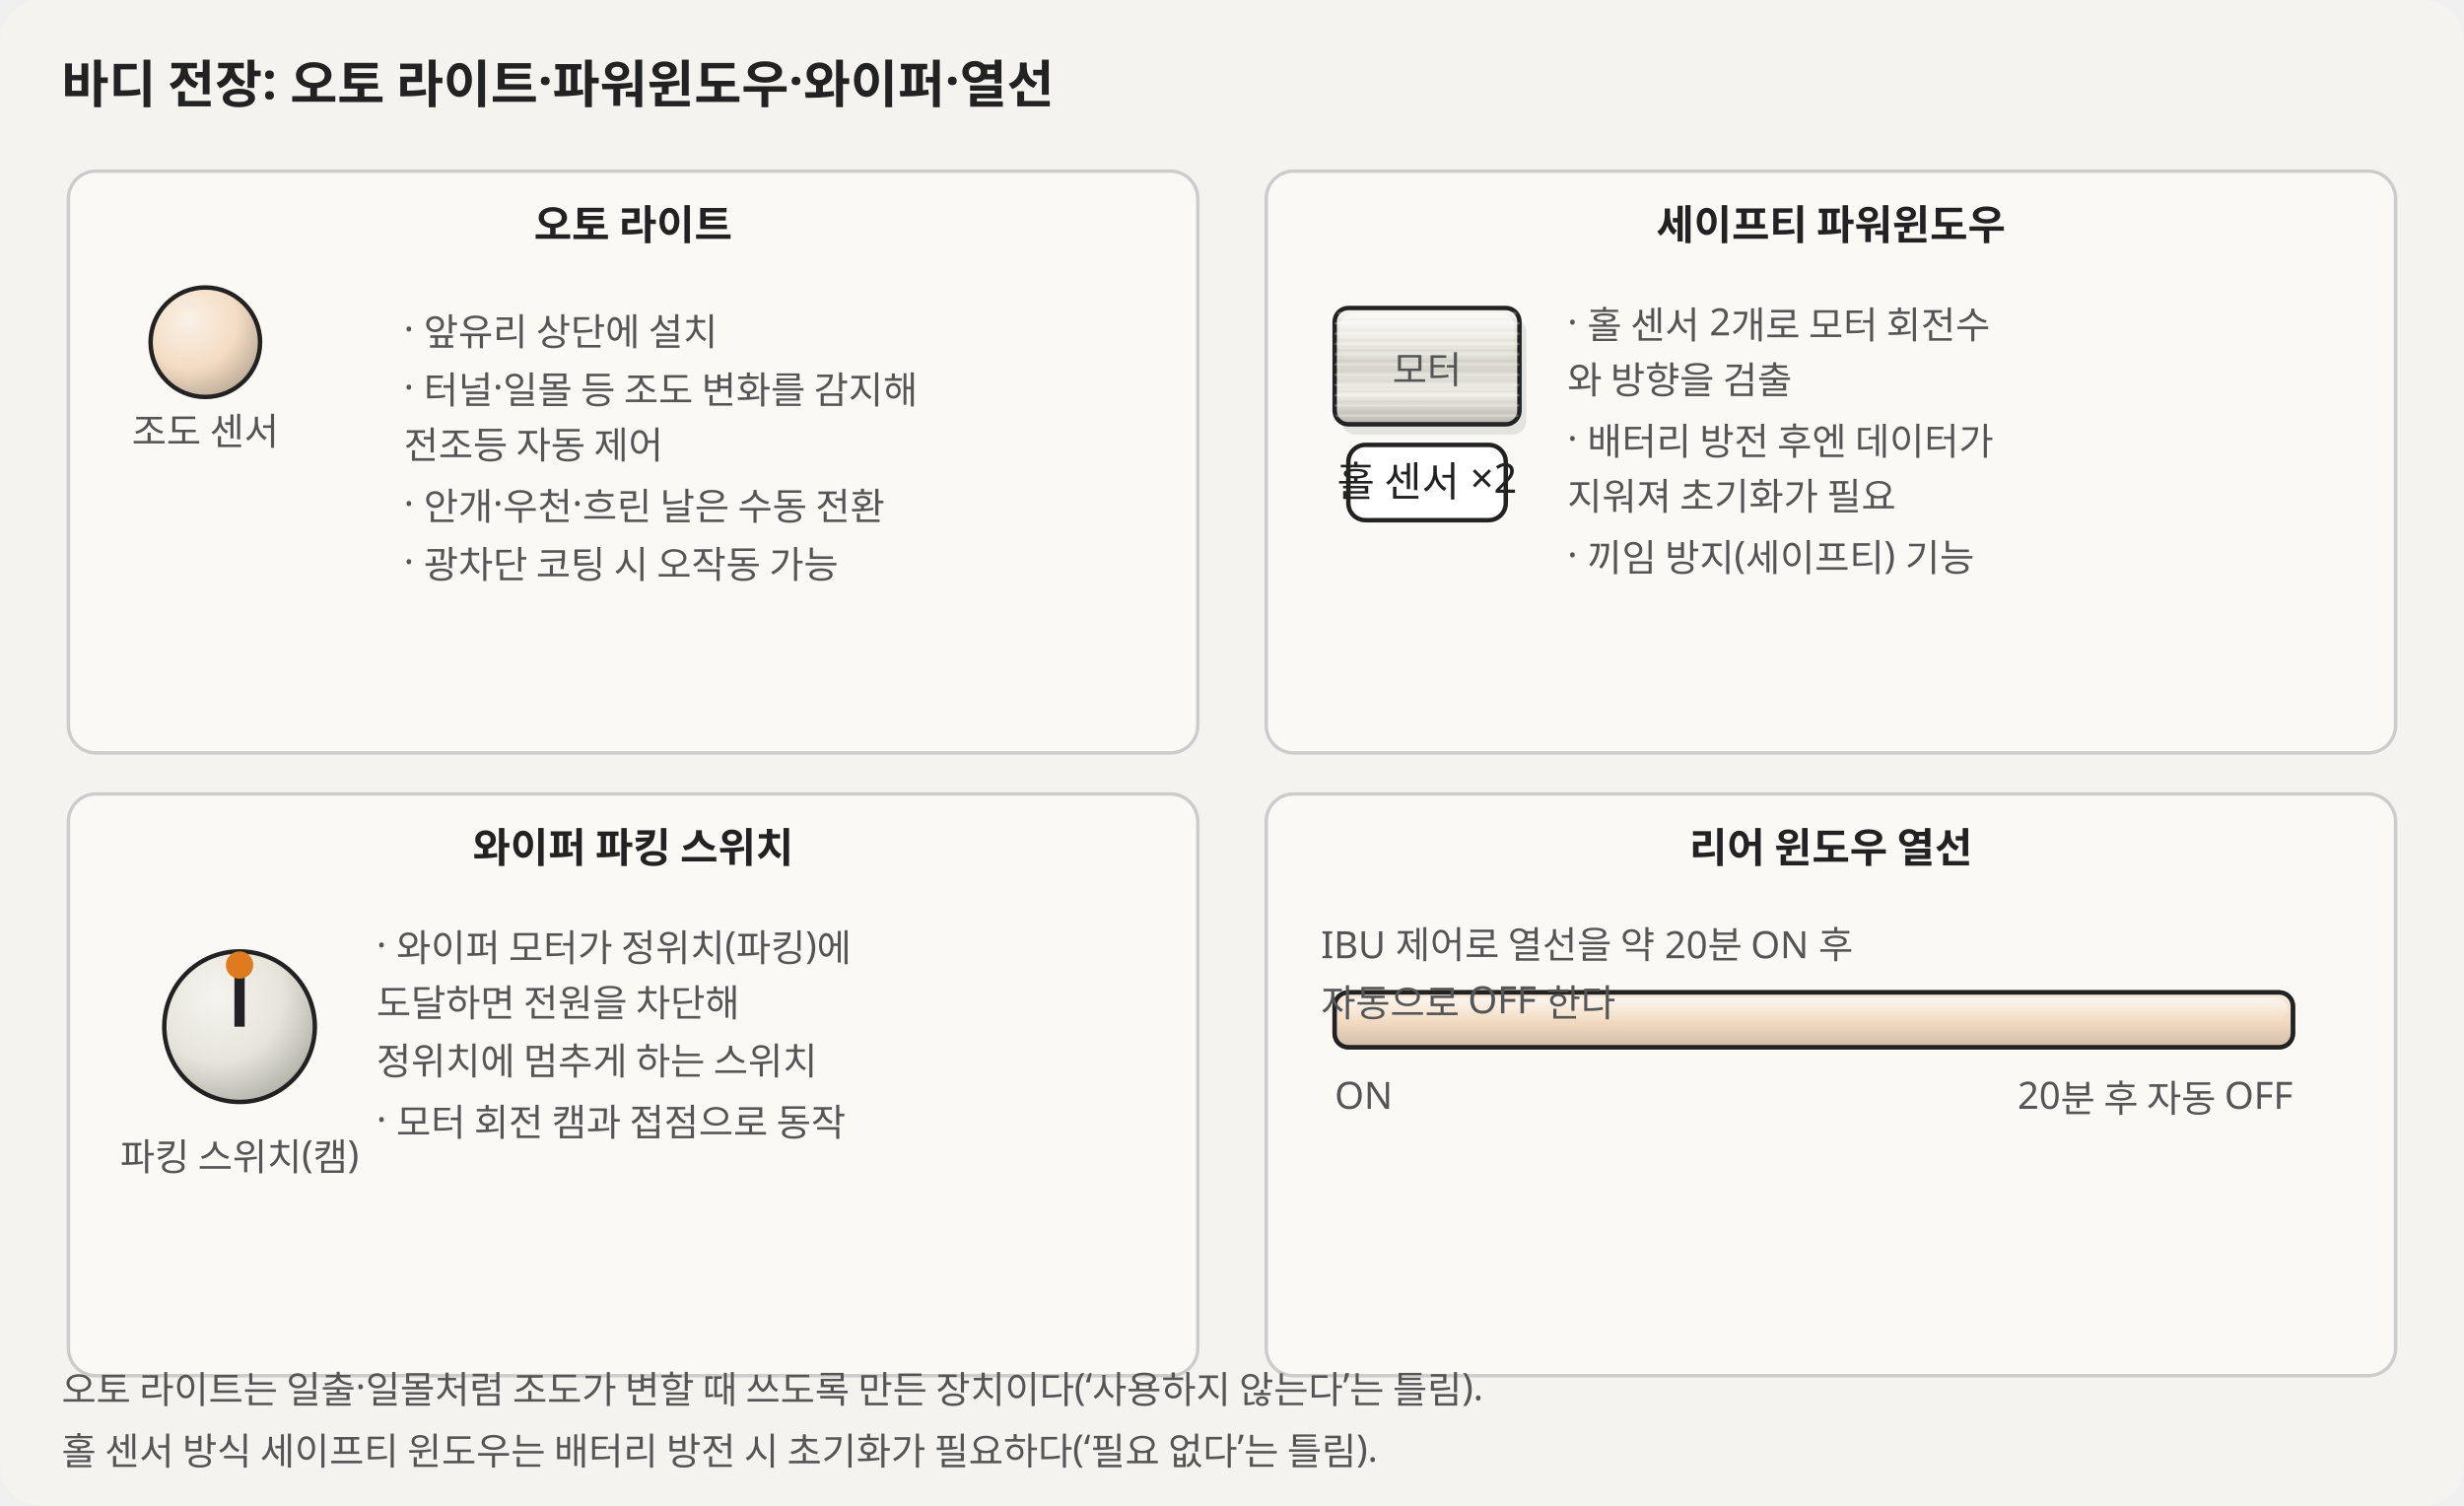
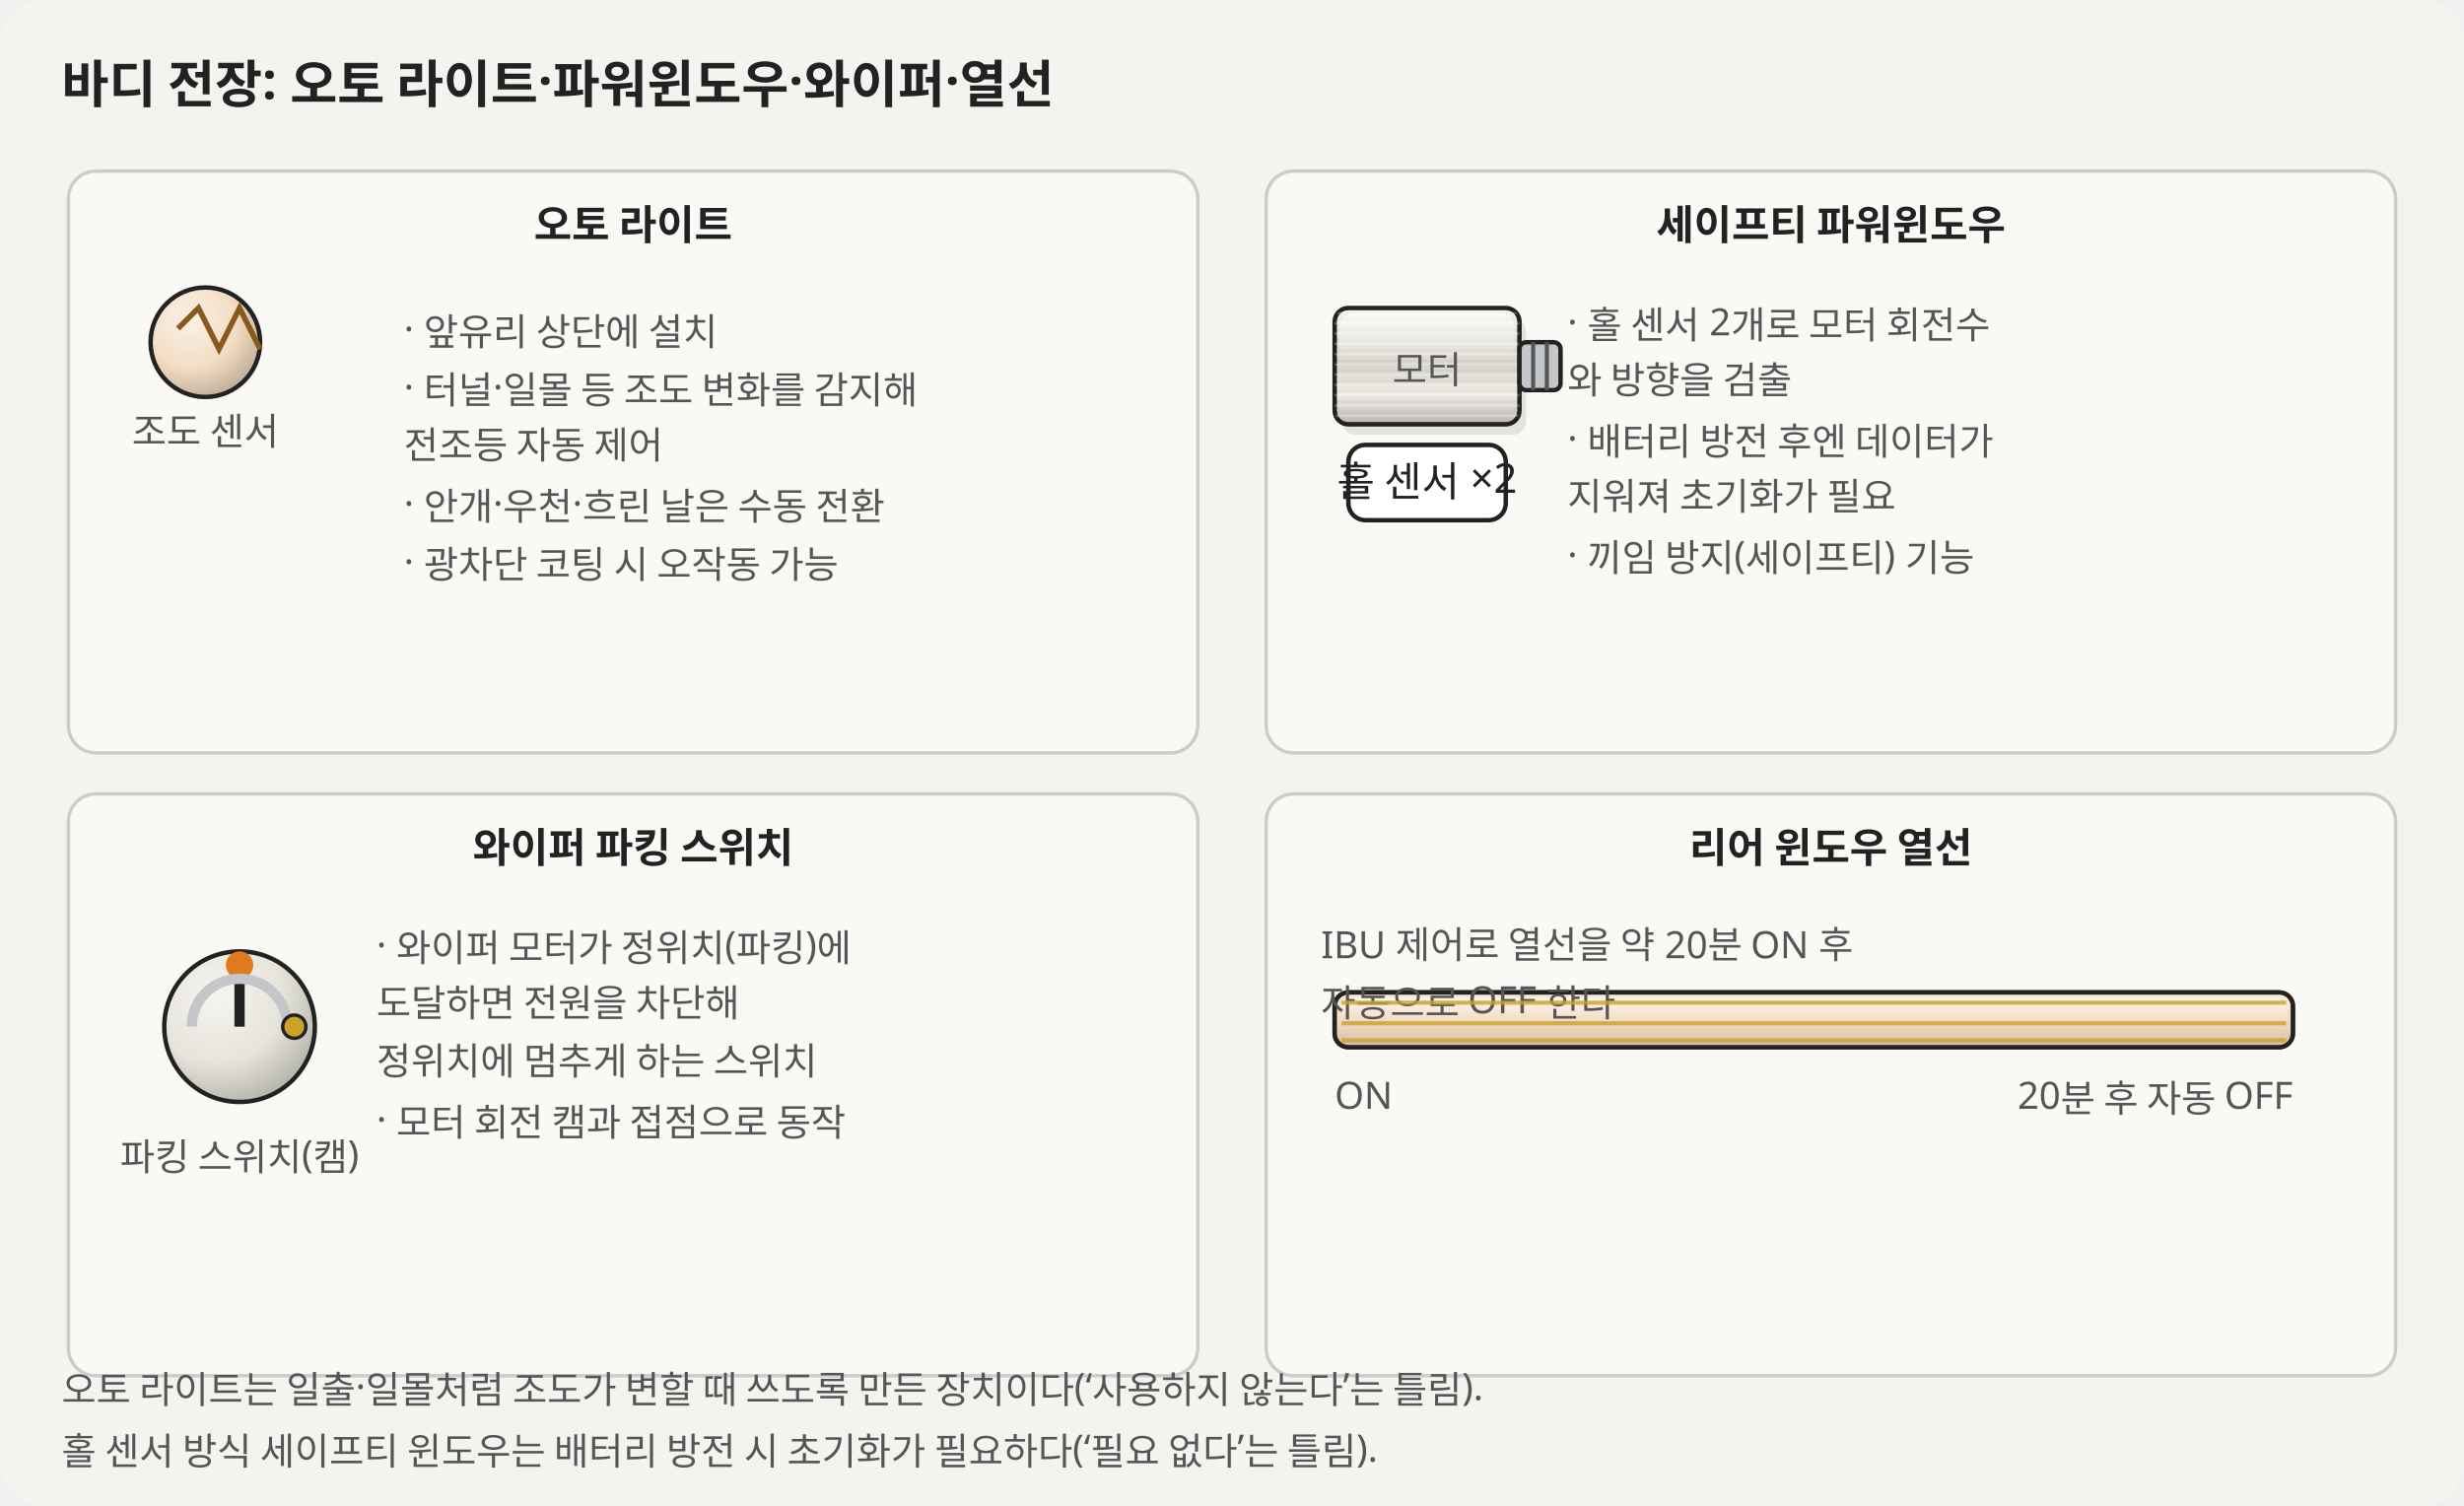
<svg xmlns="http://www.w3.org/2000/svg" viewBox="0 0 720 440" width="720" height="440" role="img" aria-label="오토 라이트, 세이프티 파워윈도우, 와이퍼 파킹 스위치, 리어 열선 타이머">
  <style>
text{font:12px "Apple SD Gothic Neo","Malgun Gothic","Noto Sans KR",sans-serif;fill:#222}
.t{font-size:15px;font-weight:700}.n{font-size:11px;fill:#555}
.l{stroke:#444;stroke-width:.8;fill:none}.d{fill:#444}
.o{stroke:#222;stroke-width:1.3;stroke-linejoin:round}
.k{stroke:#222;stroke-width:1;fill:none}
</style>
  <defs>
    <linearGradient id="mat_gl" x1="0" y1="0" x2="0" y2="1">
      <stop offset="0" stop-color="#fff" stop-opacity=".55" />
      <stop offset="1" stop-color="#fff" stop-opacity="0" />
    </linearGradient>
    <pattern id="mat_br" width="6" height="3" patternUnits="userSpaceOnUse">
      <path d="M0,1.5H6" stroke="#fff" stroke-width=".7" opacity=".5" />
      <path d="M0,.4H6" stroke="#000" stroke-width=".5" opacity=".08" />
    </pattern>
    <linearGradient id="mat_e6e4dam" x1="0" y1="0" x2="0" y2="1">
      <stop offset="0" stop-color="#f4f3ee" />
      <stop offset="0.28" stop-color="#e6e4da" />
      <stop offset="0.5" stop-color="#d6d4cb" />
      <stop offset="0.74" stop-color="#eeece5" />
      <stop offset="1" stop-color="#b8b6ae" />
    </linearGradient>
    <linearGradient id="mat_f3dcc3p" x1="0" y1="0" x2="0" y2="1">
      <stop offset="0" stop-color="#f8ebdc" />
      <stop offset="0.5" stop-color="#f3dcc3" />
      <stop offset="1" stop-color="#d1bda8" />
    </linearGradient>
    <radialGradient id="mat_f3dcc3r" cx=".35" cy=".3" r=".8">
      <stop offset="0" stop-color="#faf1e7" />
      <stop offset=".55" stop-color="#f3dcc3" />
      <stop offset="1" stop-color="#b6a592" />
    </radialGradient>
    <radialGradient id="mat_e6e4dar" cx=".35" cy=".3" r=".8">
      <stop offset="0" stop-color="#f5f4f0" />
      <stop offset=".55" stop-color="#e6e4da" />
      <stop offset="1" stop-color="#acaba3" />
    </radialGradient>
  </defs>
  <defs>
    <marker id="a" viewBox="0 0 8 8" refX="7" refY="4" markerWidth="7" markerHeight="7" orient="auto">
      <path d="M0,0L8,4L0,8Z" fill="#444" />
    </marker>
    <marker id="r" viewBox="0 0 8 8" refX="7" refY="4" markerWidth="7" markerHeight="7" orient="auto">
      <path d="M0,0L8,4L0,8Z" fill="#c1121f" />
    </marker>
  </defs>
  <rect width="720" height="440" rx="12" fill="#F4F3EF" />
  <text class="t" x="18" y="30">바디 전장: 오토 라이트·파워윈도우·와이퍼·열선</text>
  <rect x="20" y="50" width="330" height="170" rx="8" fill="#faf9f5" stroke="#ccc" />
  <text x="185.0" y="70" text-anchor="middle" style="font-weight:700;fill:#222">오토 라이트</text>
  <rect x="370" y="50" width="330" height="170" rx="8" fill="#faf9f5" stroke="#ccc" />
  <text x="535.0" y="70" text-anchor="middle" style="font-weight:700;fill:#222">세이프티 파워윈도우</text>
  <rect x="20" y="232" width="330" height="170" rx="8" fill="#faf9f5" stroke="#ccc" />
  <text x="185.0" y="252" text-anchor="middle" style="font-weight:700;fill:#222">와이퍼 파킹 스위치</text>
  <rect x="370" y="232" width="330" height="170" rx="8" fill="#faf9f5" stroke="#ccc" />
  <text x="535.0" y="252" text-anchor="middle" style="font-weight:700;fill:#222">리어 윈도우 열선</text>
  <circle class="o" cx="60" cy="100" r="16" fill="url(#mat_f3dcc3r)" />
  <text class="n" x="60" y="130" text-anchor="middle">조도 센서</text>
  <text class="n" x="118" y="100" text-anchor="start">· 앞유리 상단에 설치</text>
  <text class="n" x="118" y="117" text-anchor="start">· 터널·일몰 등 조도 변화를 감지해</text>
  <text class="n" x="118" y="134" text-anchor="start">  전조등 자동 제어</text>
  <text class="n" x="118" y="151" text-anchor="start">· 안개·우천·흐린 날은 수동 전환</text>
  <text class="n" x="118" y="168" text-anchor="start">· 광차단 코팅 시 오작동 가능</text>
  <rect x="392.0" y="93.0" width="54.0" height="34.0" rx="4" fill="#000" opacity=".09" />
  <rect class="o" x="390" y="90" width="54" height="34" fill="url(#mat_e6e4dam)" rx="4" />
  <rect x="390.0" y="90.0" width="54.0" height="34.0" rx="4" fill="url(#mat_br)" opacity=".5" pointer-events="none" />
  <rect x="391.5" y="91.5" width="51.0" height="14.28" rx="4" fill="url(#mat_gl)" pointer-events="none" />
  <text class="n" x="417" y="112" text-anchor="middle">모터</text>
  <rect class="o" x="394" y="130" width="46" height="22" fill="#fff" rx="5" />
  <text x="417.0" y="145.0" text-anchor="middle">홀 센서 ×2</text>
  <text class="n" x="458" y="98" text-anchor="start">· 홀 센서 2개로 모터 회전수</text>
  <text class="n" x="458" y="115" text-anchor="start">  와 방향을 검출</text>
  <text class="n" x="458" y="132" text-anchor="start">· 배터리 방전 후엔 데이터가</text>
  <text class="n" x="458" y="149" text-anchor="start">  지워져 초기화가 필요</text>
  <text class="n" x="458" y="166" text-anchor="start">· 끼임 방지(세이프티) 기능</text>
  <circle class="o" cx="70" cy="300" r="22" fill="url(#mat_e6e4dar)" />
  <path d="M70,300L70,282" stroke="#222" stroke-width="3" />
  <circle cx="70" cy="282" r="4" fill="#e07a1f" />
  <text class="n" x="70" y="342" text-anchor="middle">파킹 스위치(캠)</text>
  <text class="n" x="110" y="280" text-anchor="start">· 와이퍼 모터가 정위치(파킹)에</text>
  <text class="n" x="110" y="297" text-anchor="start">  도달하면 전원을 차단해</text>
  <text class="n" x="110" y="314" text-anchor="start">  정위치에 멈추게 하는 스위치</text>
  <text class="n" x="110" y="331" text-anchor="start">· 모터 회전 캠과 접점으로 동작</text>
  <rect class="o" x="390" y="290" width="280" height="16" fill="url(#mat_e6e4dam)" rx="4" />
  <rect x="390.0" y="290.0" width="280.0" height="16.0" rx="4" fill="url(#mat_br)" opacity=".5" pointer-events="none" />
  <rect x="391.5" y="291.5" width="277.0" height="6.72" rx="4" fill="url(#mat_gl)" pointer-events="none" />
  <rect class="o" x="390" y="290" width="280" height="16" fill="url(#mat_f3dcc3p)" rx="4" />
  <rect x="391.5" y="291.5" width="277.0" height="6.72" rx="4" fill="url(#mat_gl)" pointer-events="none" />
  <text class="n" x="390" y="324" text-anchor="start">ON</text>
  <text class="n" x="670" y="324" text-anchor="end">20분 후 자동 OFF</text>
  <text class="n" x="386" y="280" text-anchor="start">IBU 제어로 열선을 약 20분 ON 후</text>
  <text class="n" x="386" y="297" text-anchor="start">자동으로 OFF 한다</text>
  <text class="n" x="18" y="410">오토 라이트는 일출·일몰처럼 조도가 변할 때 쓰도록 만든 장치이다(‘사용하지 않는다’는 틀림).</text>
  <text class="n" x="18" y="428">홀 센서 방식 세이프티 윈도우는 배터리 방전 시 초기화가 필요하다(‘필요 없다’는 틀림).</text>
+   <g pointer-events="none">
+     <path d="M52,96l6,-6l6,12l6,-12l6,12" fill="none" stroke="#8a5a1c" stroke-width="1.6" />
+     <rect class="o" x="444" y="100" width="12" height="14" rx="2" fill="#c3c7ca" />
+     <path d="M448,100v14" stroke="#555" stroke-width="1.2" />
+     <path d="M452,100v14" stroke="#555" stroke-width="1.2" />
+     <rect class="o" x="394" y="96" width="0" height="0" rx="0" fill="#000" />
+     <path d="M70,300m-14,0a14,14 0 1,1 28,0" fill="none" stroke="#c3c7ca" stroke-width="3" />
+     <circle cx="86" cy="300" r="3.4" fill="#c9a227" stroke="#222" />
+     <path d="M392,293H668" stroke="#c9a227" stroke-width="1.2" opacity=".8" />
+     <path d="M392,299H668" stroke="#c9a227" stroke-width="1.2" opacity=".8" />
+     <path d="M392,304H668" stroke="#c9a227" stroke-width="1.2" opacity=".8" />
+   </g>
</svg>
